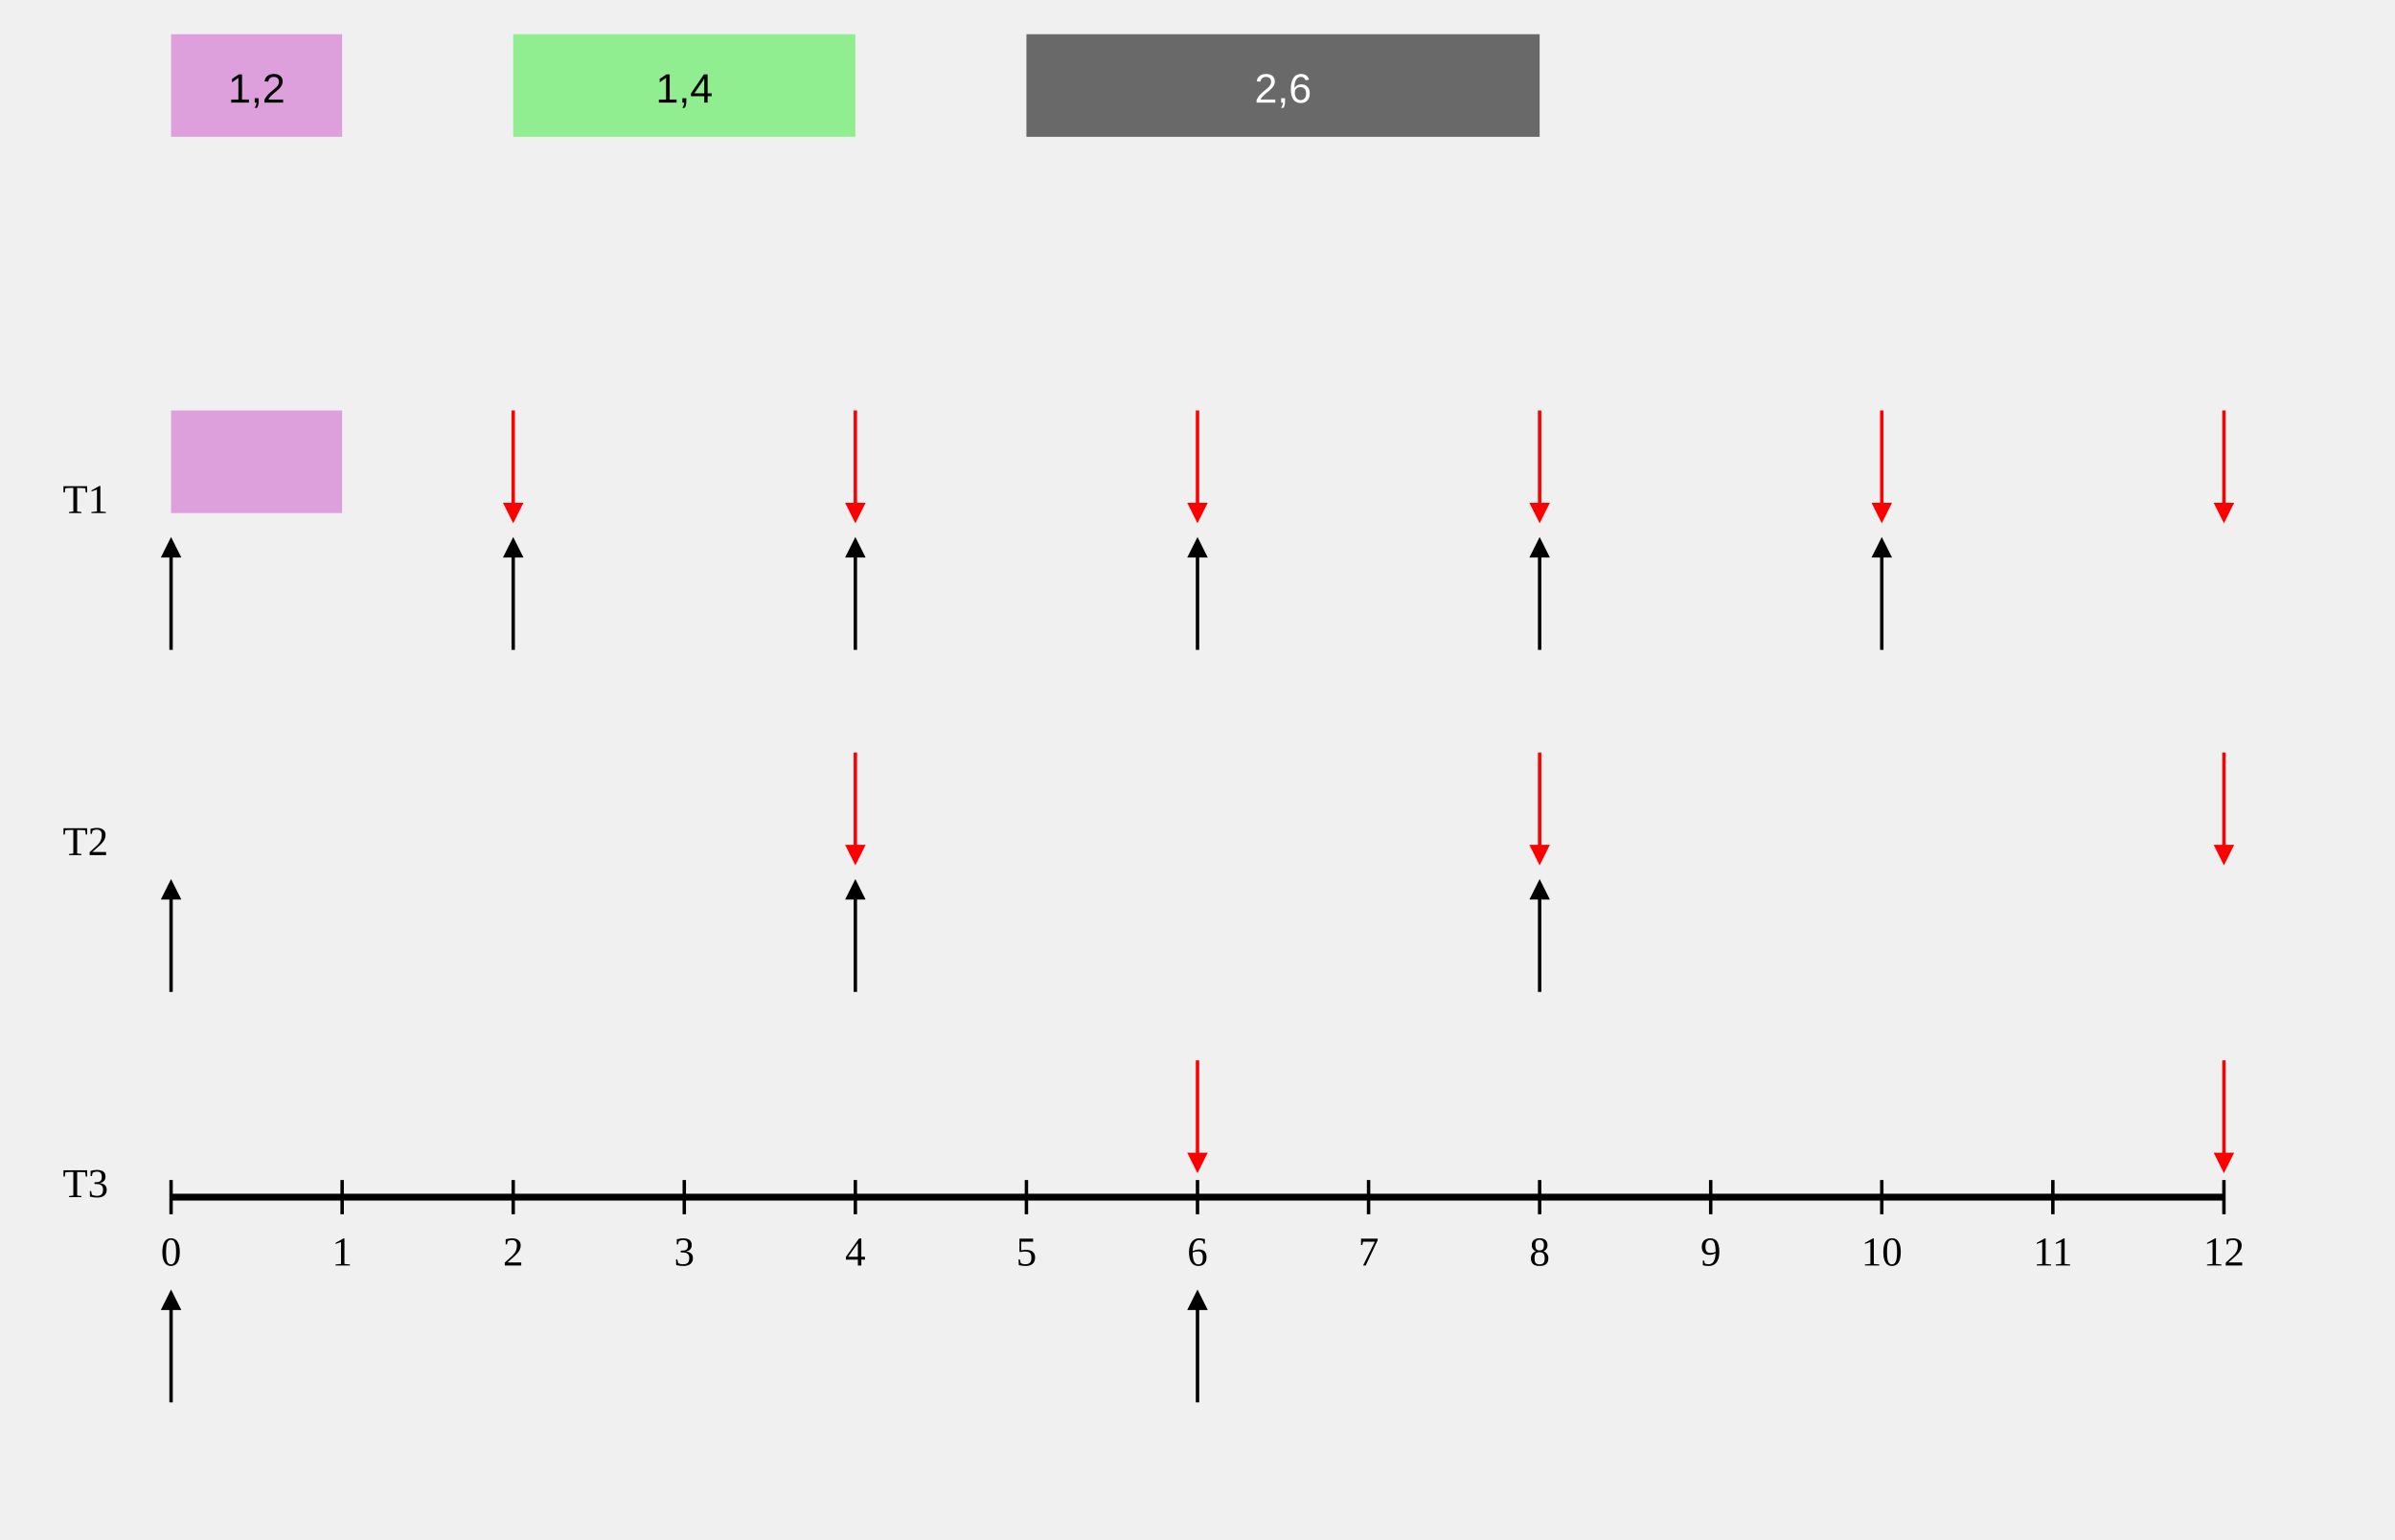
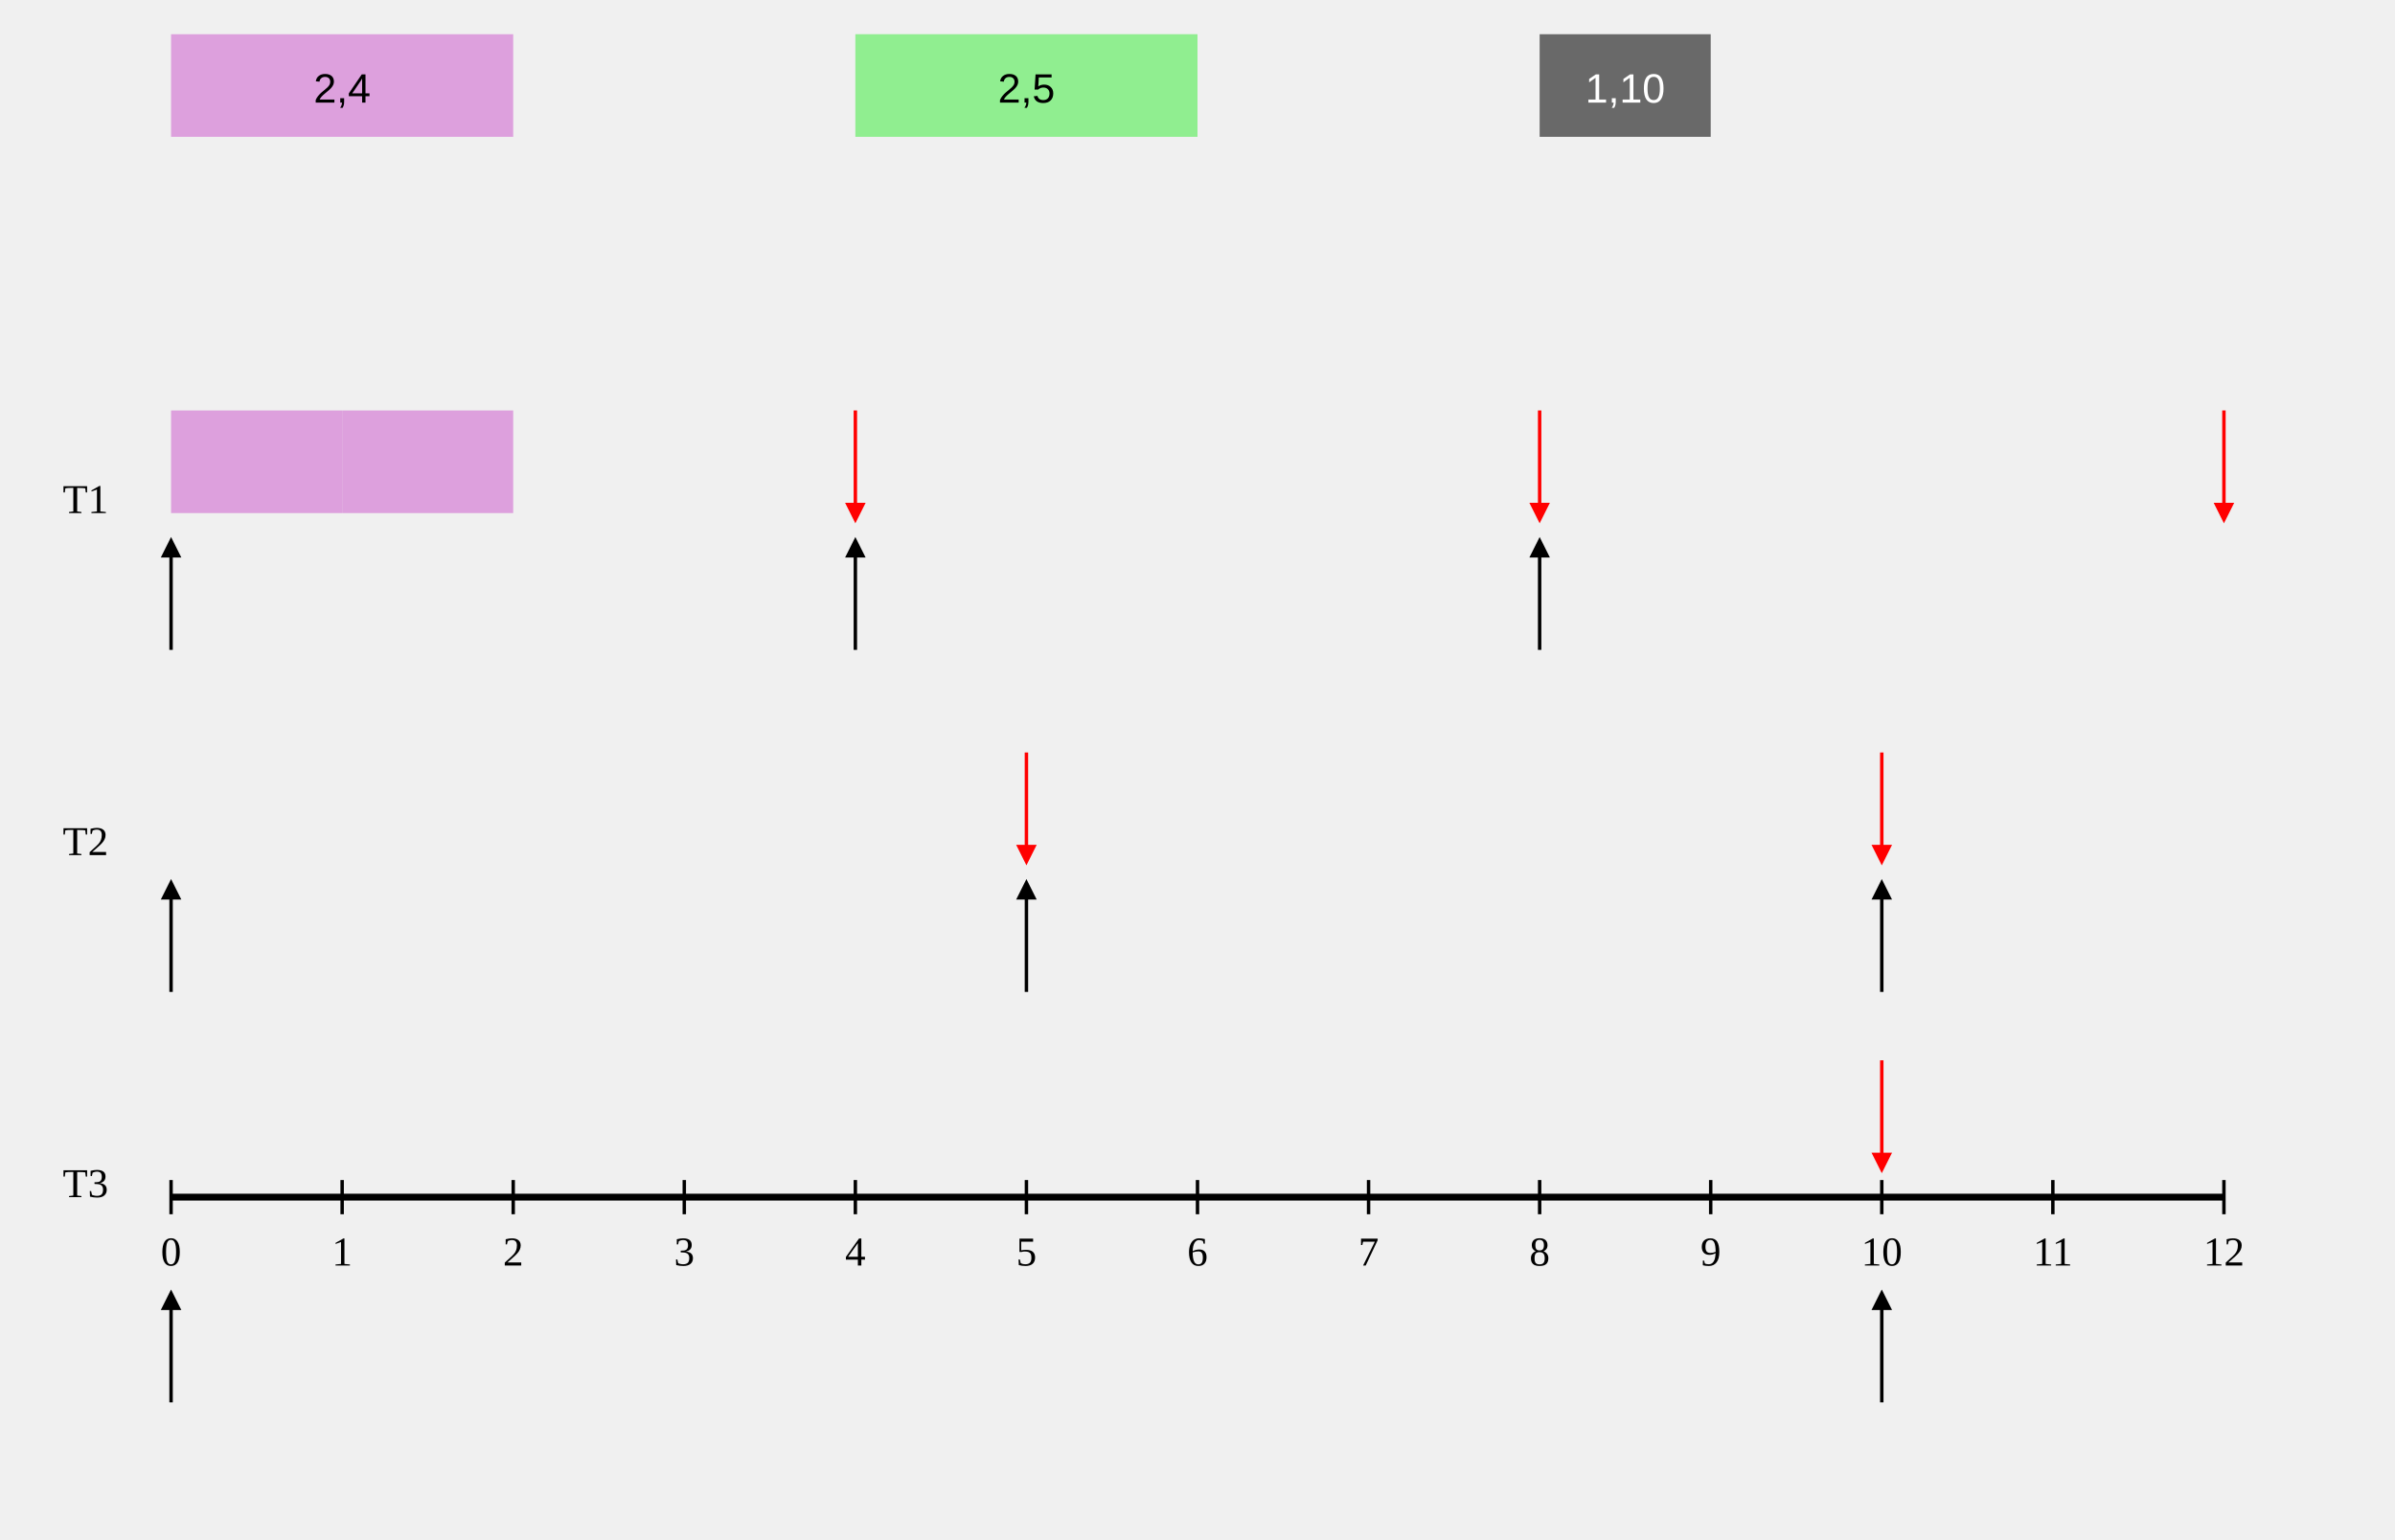
<svg xmlns="http://www.w3.org/2000/svg" width="700" height="450">
  <defs>
    <symbol id="job">
      <rect width="50" height="30" />
      <text x="25" y="20" font-family="Arial" font-size="12" text-anchor="middle" />
    </symbol>
    <symbol id="T1-key">
-       <rect width="50" height="30" fill="plum" />
-       <text x="25" y="20" font-family="Arial" font-size="12" text-anchor="middle">1,2</text>
+       <rect width="100" height="30" fill="plum" />
+       <text x="50" y="20" font-family="Arial" font-size="12" text-anchor="middle">2,4</text>
      <text x="-15" y="20" font-family="Arial" font-size="17" text-anchor="middle">T<tspan baseline-shift="sub">1</tspan>
      </text>
    </symbol>
    <symbol id="T2-key">
      <rect width="100" height="30" fill="lightgreen" />
-       <text x="50" y="20" font-family="Arial" font-size="12" text-anchor="middle">1,4</text>
+       <text x="50" y="20" font-family="Arial" font-size="12" text-anchor="middle">2,5</text>
      <text x="-15" y="20" font-family="Arial" font-size="17" text-anchor="middle">T<tspan baseline-shift="sub">2</tspan>
      </text>
    </symbol>
    <symbol id="T3-key">
-       <rect width="150" height="30" fill="dimgrey" />
-       <text x="75" y="20" font-family="Arial" font-size="12" text-anchor="middle" fill="white">2,6</text>
+       <rect width="50" height="30" fill="dimgrey" />
+       <text x="25" y="20" font-family="Arial" font-size="12" text-anchor="middle" fill="white">1,10</text>
      <text x="-15" y="20" font-family="Arial" font-size="17" text-anchor="middle">T<tspan baseline-shift="sub">3</tspan>
      </text>
    </symbol>
    <marker id="black-arrow" viewBox="0 0 10 10" refX="5" refY="5" markerWidth="6" markerHeight="6" orient="auto-start-reverse">
      <path d="M 0 0 L 10 5 L 0 10 z" fill="black" />
    </marker>
    <marker id="red-arrow" viewBox="0 0 10 10" refX="5" refY="5" markerWidth="6" markerHeight="6" orient="auto-start-reverse">
      <path d="M 0 0 L 10 5 L 0 10 z" fill="#f00" />
    </marker>
    <line id="release" x1="0" y1="30" x2="0" y2="0" stroke="black" marker-end="url(#black-arrow)" />
    <line id="deadline" x1="0" y1="0" x2="0" y2="30" stroke="red" marker-end="url(#red-arrow)" />
    <line id="period" x1="0" y1="0" x2="200" y2="0" stroke="lightblue" marker-start="url(#black-arrow)" marker-end="url(#black-arrow)" />
    <symbol id="period">
      <use href="#period" x="0" y="0" />
      <text x="0" y="0" font-family="Arial" font-size="12" text-anchor="middle">period</text>
    </symbol>
    <line id="time-marker" x1="0" y1="0" x2="0" y2="10" stroke="black" />
  </defs>
  <use href="#T1-key" x="50" y="10" />
-   <use href="#T2-key" x="150" y="10" />
-   <use href="#T3-key" x="300" y="10" />
+   <use href="#T2-key" x="250" y="10" />
+   <use href="#T3-key" x="450" y="10" />
  <text x="25" y="150" text-anchor="middle">T1</text>
  <text x="25" y="250" text-anchor="middle">T2</text>
  <text x="25" y="350" text-anchor="middle">T3</text>
  <use href="#release" x="50" y="160" />
-   <use href="#release" x="150" y="160" />
  <use href="#release" x="250" y="160" />
-   <use href="#release" x="350" y="160" />
  <use href="#release" x="450" y="160" />
-   <use href="#release" x="550" y="160" />
-   <use href="#deadline" x="150" y="120" />
  <use href="#deadline" x="250" y="120" />
-   <use href="#deadline" x="350" y="120" />
  <use href="#deadline" x="450" y="120" />
-   <use href="#deadline" x="550" y="120" />
  <use href="#deadline" x="650" y="120" />
  <use href="#release" x="50" y="260" />
-   <use href="#release" x="250" y="260" />
-   <use href="#release" x="450" y="260" />
-   <use href="#deadline" x="250" y="220" />
-   <use href="#deadline" x="450" y="220" />
-   <use href="#deadline" x="650" y="220" />
+   <use href="#release" x="300" y="260" />
+   <use href="#release" x="550" y="260" />
+   <use href="#deadline" x="300" y="220" />
+   <use href="#deadline" x="550" y="220" />
  <use href="#release" x="50" y="380" />
-   <use href="#release" x="350" y="380" />
-   <use href="#deadline" x="350" y="310" />
-   <use href="#deadline" x="650" y="310" />
+   <use href="#release" x="550" y="380" />
+   <use href="#deadline" x="550" y="310" />
  <use href="#job" x="50" y="120" fill="plum" />
+   <use href="#job" x="100" y="120" fill="plum" />
  <line x1="50" y1="350" x2="650" y2="350" stroke="black" stroke-width="2" />
  <use href="#time-marker" x="50" y="345" />
  <text x="50" y="370" text-anchor="middle">0</text>
  <use href="#time-marker" x="100" y="345" />
  <text x="100" y="370" text-anchor="middle">1</text>
  <use href="#time-marker" x="150" y="345" />
  <text x="150" y="370" text-anchor="middle">2</text>
  <use href="#time-marker" x="200" y="345" />
  <text x="200" y="370" text-anchor="middle">3</text>
  <use href="#time-marker" x="250" y="345" />
  <text x="250" y="370" text-anchor="middle">4</text>
  <use href="#time-marker" x="300" y="345" />
  <text x="300" y="370" text-anchor="middle">5</text>
  <use href="#time-marker" x="350" y="345" />
  <text x="350" y="370" text-anchor="middle">6</text>
  <use href="#time-marker" x="400" y="345" />
  <text x="400" y="370" text-anchor="middle">7</text>
  <use href="#time-marker" x="450" y="345" />
  <text x="450" y="370" text-anchor="middle">8</text>
  <use href="#time-marker" x="500" y="345" />
  <text x="500" y="370" text-anchor="middle">9</text>
  <use href="#time-marker" x="550" y="345" />
  <text x="550" y="370" text-anchor="middle">10</text>
  <use href="#time-marker" x="600" y="345" />
  <text x="600" y="370" text-anchor="middle">11</text>
  <use href="#time-marker" x="650" y="345" />
  <text x="650" y="370" text-anchor="middle">12</text>
</svg>
